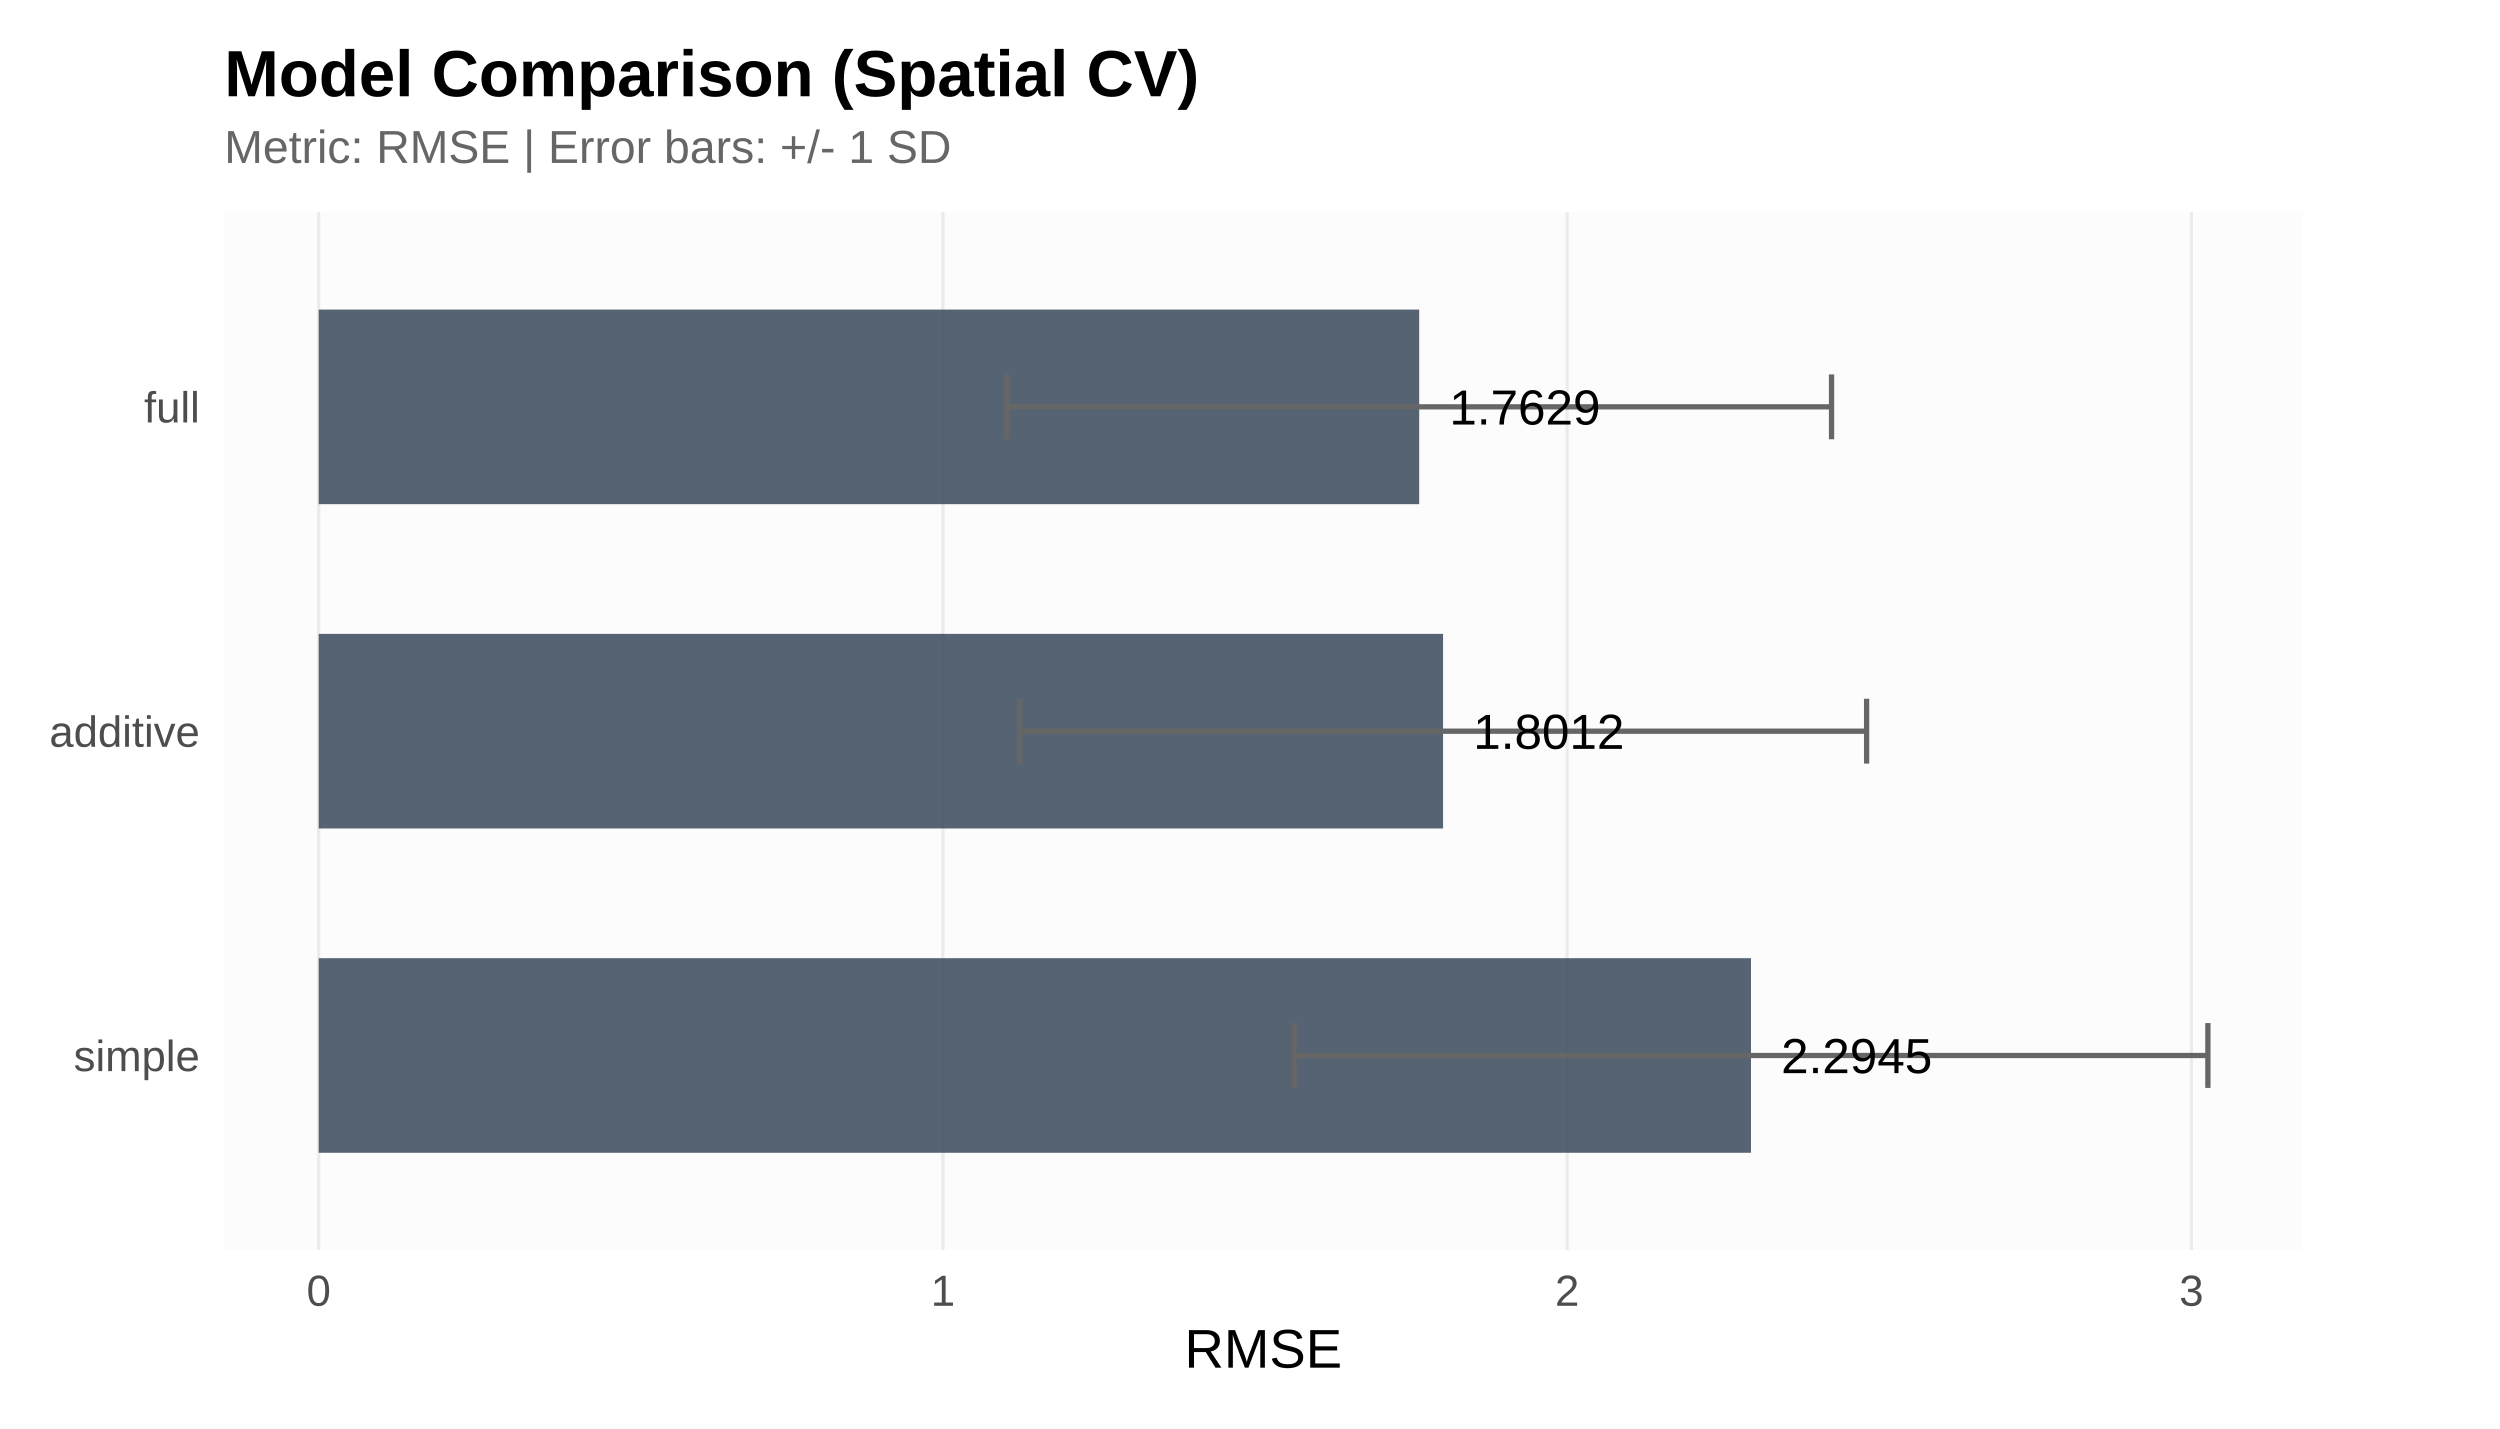
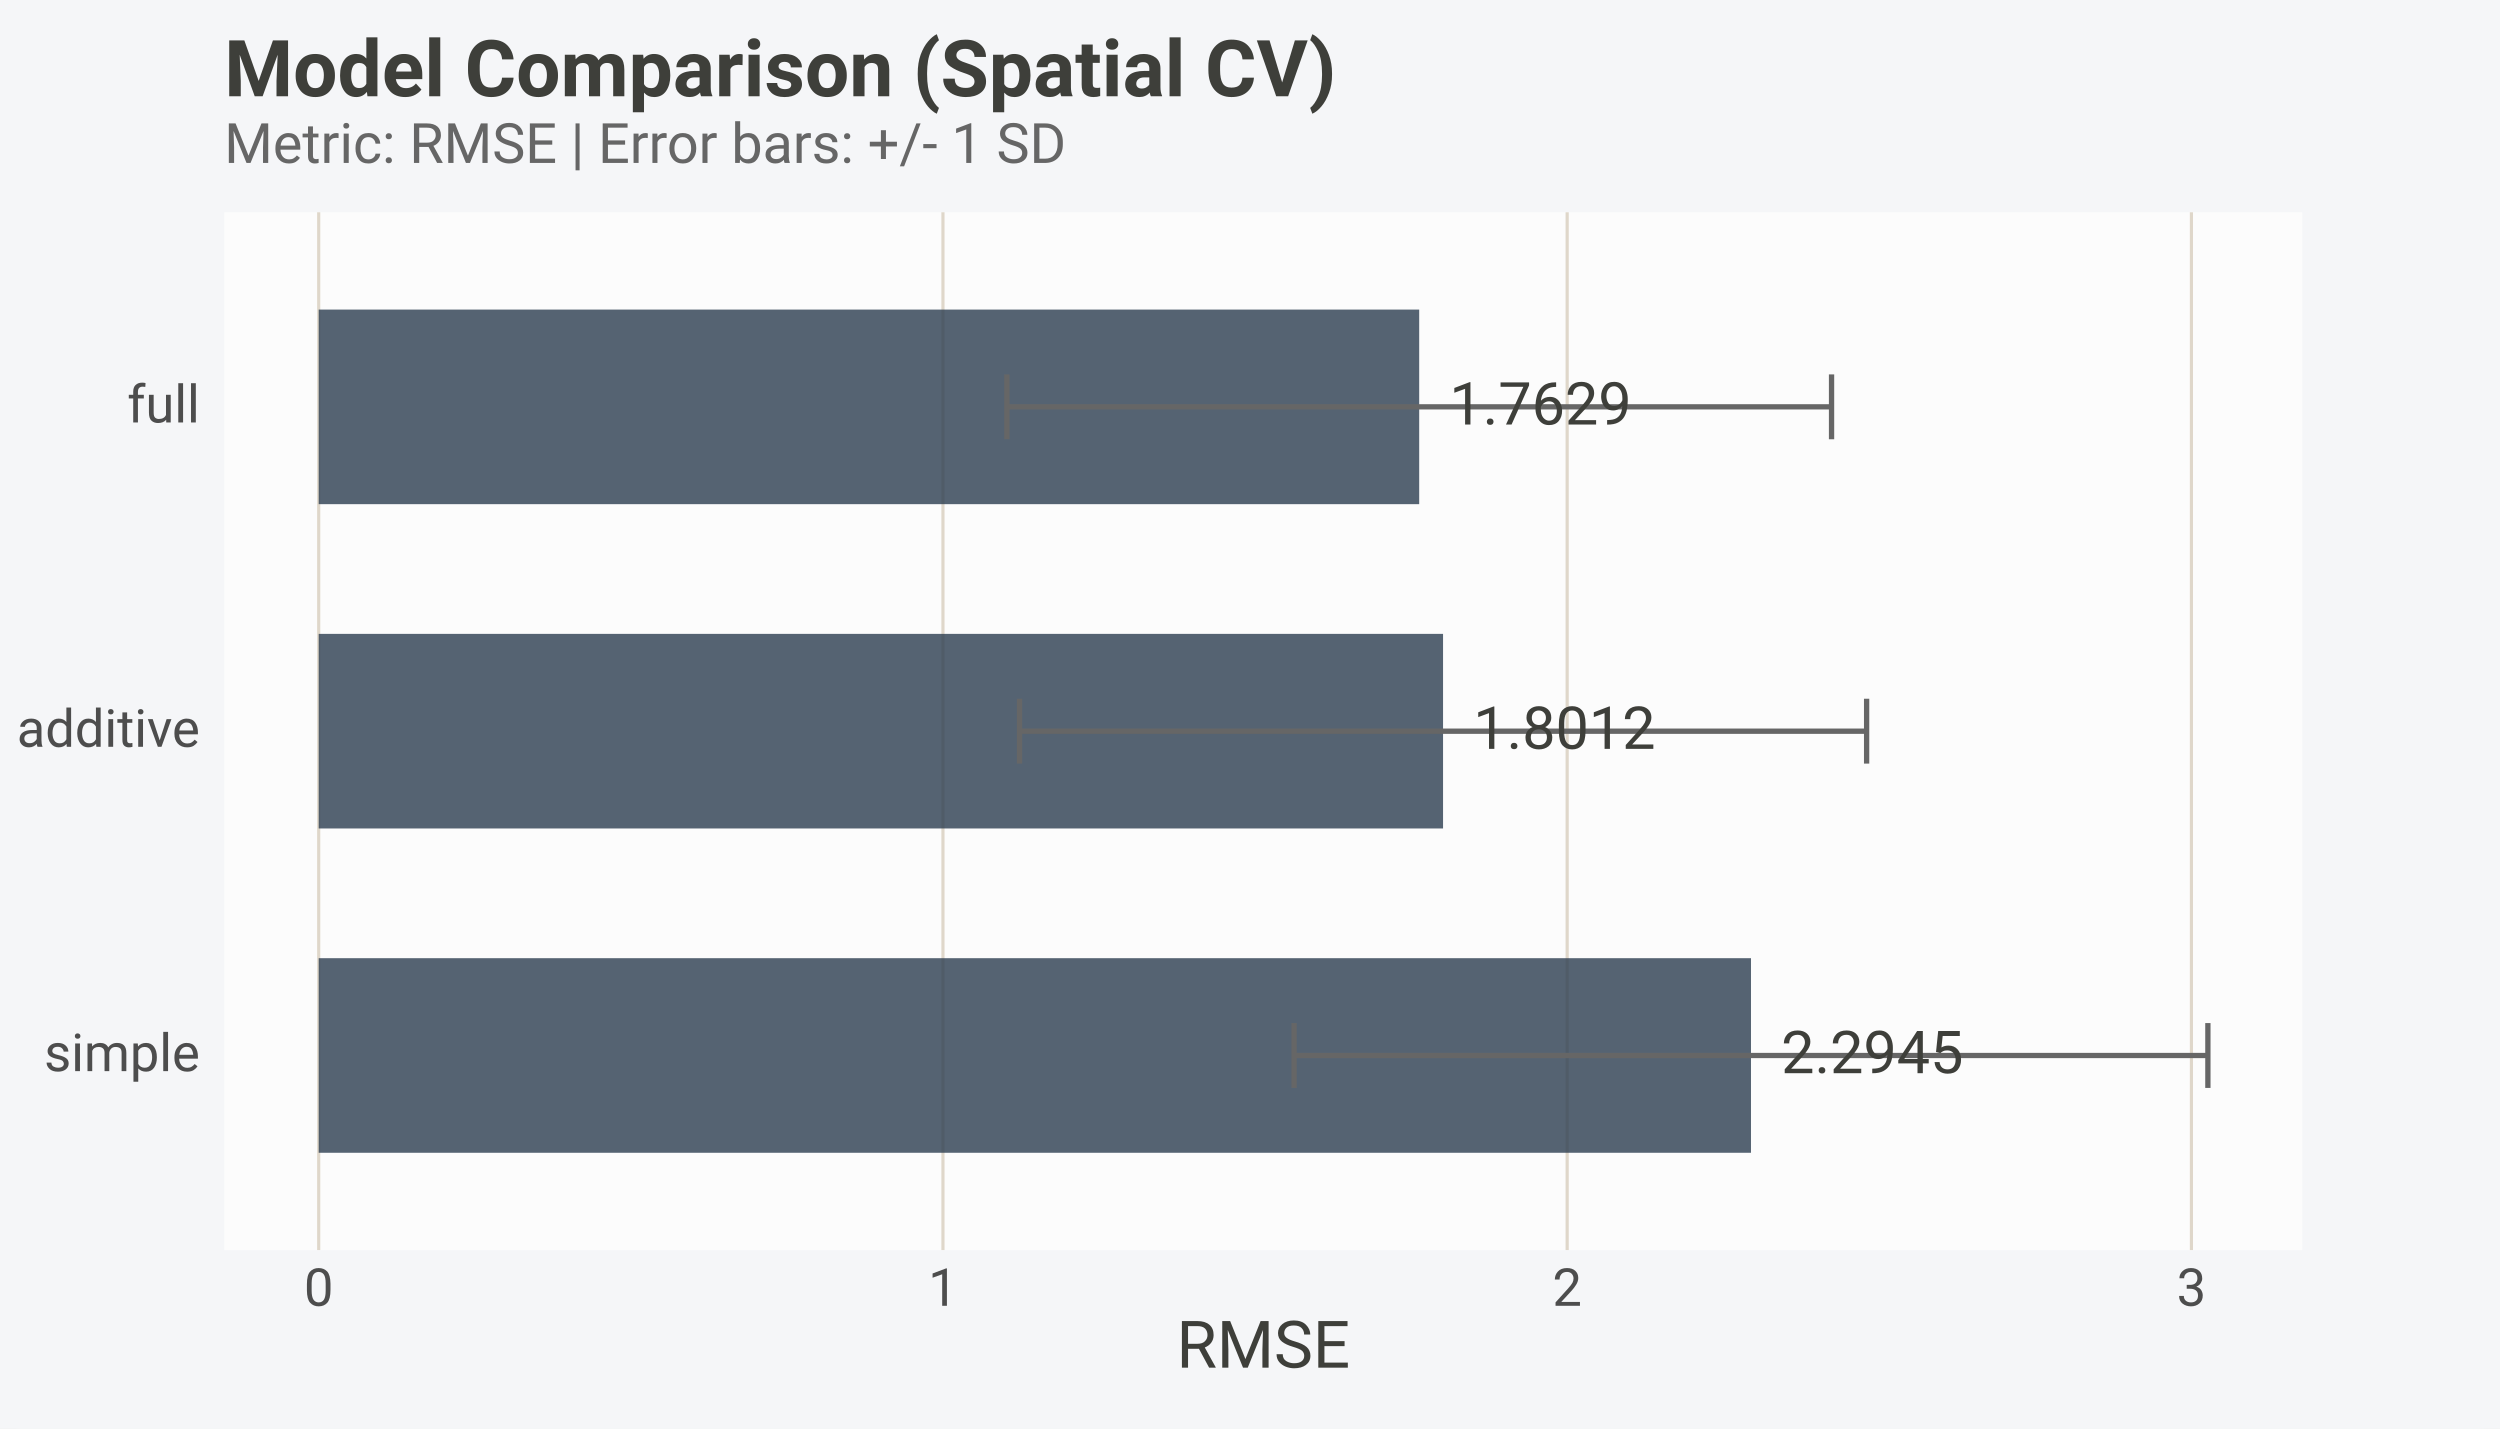
<svg xmlns="http://www.w3.org/2000/svg" width="504.00pt" height="288.00pt" viewBox="0 0 504.00 288.00">
  <g class="svglite">
    <defs>
      <style type="text/css">
-     .svglite line, .svglite polyline, .svglite polygon, .svglite path, .svglite rect, .svglite circle {
+     /* theme-aware-processed */
+     .svglite line, .svglite polyline, .svglite polygon, .svglite path, .svglite circle {
      fill: none;
-       stroke: #000000;
+       stroke: #3E3F3A;
+       stroke-linecap: round;
+       stroke-linejoin: round;
+       stroke-miterlimit: 10.00;
+     }
+     .svglite &gt; g &gt; rect {
+       fill: none;
+       stroke: #3E3F3A;
      stroke-linecap: round;
      stroke-linejoin: round;
      stroke-miterlimit: 10.00;
    }
    .svglite text {
      white-space: pre;
+       fill: #3E3F3A;
    }
    .svglite g.glyphgroup path {
      fill: inherit;
      stroke: none;
    }
  </style>
    </defs>
    <rect width="100%" height="100%" style="stroke: none; fill: #F5F6F8;" />
    <defs>
      <clipPath id="cpMC4wMHw1MDQuMDB8MC4wMHwyODguMDA=">
        <rect x="0.00" y="0.00" width="504.00" height="288.00" />
      </clipPath>
    </defs>
    <g clip-path="url(#cpMC4wMHw1MDQuMDB8MC4wMHwyODguMDA=)">
-       <rect x="0.00" y="0.00" width="504.00" height="288.00" style="stroke-width: 1.07; stroke: none; fill: #FFFFFF;" />
+       <rect rx="4" x="0.00" y="0.00" width="504.00" height="288.00" style="stroke-width: 1.07; stroke: none; fill: #F5F6F8;" />
      <rect x="45.21" y="42.79" width="418.94" height="209.23" style="stroke-width: 1.07; stroke: none; fill: #FCFCFC;" />
-       <polyline points="64.25,252.02 64.25,42.79 " style="stroke-width: 0.64; stroke: #EBEBEB; stroke-linecap: butt;" />
-       <polyline points="190.10,252.02 190.10,42.79 " style="stroke-width: 0.64; stroke: #EBEBEB; stroke-linecap: butt;" />
-       <polyline points="315.94,252.02 315.94,42.79 " style="stroke-width: 0.64; stroke: #EBEBEB; stroke-linecap: butt;" />
-       <polyline points="441.79,252.02 441.79,42.79 " style="stroke-width: 0.64; stroke: #EBEBEB; stroke-linecap: butt;" />
+       <polyline points="64.25,252.02 64.25,42.79 " style="stroke-width: 0.64; stroke: #DFD7CA; stroke-linecap: butt;" />
+       <polyline points="190.10,252.02 190.10,42.79 " style="stroke-width: 0.64; stroke: #DFD7CA; stroke-linecap: butt;" />
+       <polyline points="315.94,252.02 315.94,42.79 " style="stroke-width: 0.64; stroke: #DFD7CA; stroke-linecap: butt;" />
+       <polyline points="441.79,252.02 441.79,42.79 " style="stroke-width: 0.64; stroke: #DFD7CA; stroke-linecap: butt;" />
      <rect x="64.25" y="62.41" width="221.86" height="39.23" style="stroke-width: 1.07; stroke: none; stroke-linecap: butt; stroke-linejoin: miter; fill: #2C3E50; fill-opacity: 0.80;" />
      <rect x="64.25" y="127.79" width="226.67" height="39.23" style="stroke-width: 1.07; stroke: none; stroke-linecap: butt; stroke-linejoin: miter; fill: #2C3E50; fill-opacity: 0.80;" />
      <rect x="64.25" y="193.17" width="288.75" height="39.23" style="stroke-width: 1.07; stroke: none; stroke-linecap: butt; stroke-linejoin: miter; fill: #2C3E50; fill-opacity: 0.80;" />
      <polyline points="369.24,88.56 369.24,75.48 " style="stroke-width: 1.07; stroke: #666666; stroke-linecap: butt;" />
      <polyline points="369.24,82.02 202.98,82.02 " style="stroke-width: 1.07; stroke: #666666; stroke-linecap: butt;" />
      <polyline points="202.98,88.56 202.98,75.48 " style="stroke-width: 1.07; stroke: #666666; stroke-linecap: butt;" />
      <polyline points="376.31,153.94 376.31,140.87 " style="stroke-width: 1.07; stroke: #666666; stroke-linecap: butt;" />
      <polyline points="376.31,147.41 205.54,147.41 " style="stroke-width: 1.07; stroke: #666666; stroke-linecap: butt;" />
      <polyline points="205.54,153.94 205.54,140.87 " style="stroke-width: 1.07; stroke: #666666; stroke-linecap: butt;" />
      <polyline points="445.11,219.33 445.11,206.25 " style="stroke-width: 1.07; stroke: #666666; stroke-linecap: butt;" />
      <polyline points="445.11,212.79 260.89,212.79 " style="stroke-width: 1.07; stroke: #666666; stroke-linecap: butt;" />
      <polyline points="260.89,219.33 260.89,206.25 " style="stroke-width: 1.07; stroke: #666666; stroke-linecap: butt;" />
-       <text x="292.19" y="85.59" style="font-size: 9.96px; font-family: &quot;Arial&quot;;" textLength="30.42px" lengthAdjust="spacingAndGlyphs">1.7629</text>
-       <text x="297.01" y="150.97" style="font-size: 9.96px; font-family: &quot;Arial&quot;;" textLength="30.42px" lengthAdjust="spacingAndGlyphs">1.8012</text>
-       <text x="359.08" y="216.35" style="font-size: 9.96px; font-family: &quot;Arial&quot;;" textLength="30.42px" lengthAdjust="spacingAndGlyphs">2.2945</text>
-       <text x="40.28" y="215.94" text-anchor="end" style="font-size: 8.80px;fill: #4D4D4D; font-family: &quot;Arial&quot;;" textLength="25.42px" lengthAdjust="spacingAndGlyphs">simple</text>
-       <text x="40.28" y="150.56" text-anchor="end" style="font-size: 8.80px;fill: #4D4D4D; font-family: &quot;Arial&quot;;" textLength="30.31px" lengthAdjust="spacingAndGlyphs">additive</text>
-       <text x="40.28" y="85.17" text-anchor="end" style="font-size: 8.80px;fill: #4D4D4D; font-family: &quot;Arial&quot;;" textLength="11.23px" lengthAdjust="spacingAndGlyphs">full</text>
-       <text x="64.25" y="263.25" text-anchor="middle" style="font-size: 8.80px;fill: #4D4D4D; font-family: &quot;Arial&quot;;" textLength="4.89px" lengthAdjust="spacingAndGlyphs">0</text>
-       <text x="190.10" y="263.25" text-anchor="middle" style="font-size: 8.80px;fill: #4D4D4D; font-family: &quot;Arial&quot;;" textLength="4.89px" lengthAdjust="spacingAndGlyphs">1</text>
-       <text x="315.94" y="263.25" text-anchor="middle" style="font-size: 8.80px;fill: #4D4D4D; font-family: &quot;Arial&quot;;" textLength="4.89px" lengthAdjust="spacingAndGlyphs">2</text>
-       <text x="441.79" y="263.25" text-anchor="middle" style="font-size: 8.80px;fill: #4D4D4D; font-family: &quot;Arial&quot;;" textLength="4.89px" lengthAdjust="spacingAndGlyphs">3</text>
-       <text x="254.68" y="275.72" text-anchor="middle" style="font-size: 11.00px; font-family: &quot;Arial&quot;;" textLength="31.78px" lengthAdjust="spacingAndGlyphs">RMSE</text>
-       <text x="45.21" y="32.85" style="font-size: 9.35px;fill: #666666; font-family: &quot;Arial&quot;;" textLength="146.50px" lengthAdjust="spacingAndGlyphs">Metric: RMSE | Error bars: +/- 1 SD</text>
-       <text x="45.21" y="19.41" style="font-size: 13.20px; font-weight: bold; font-family: &quot;Arial&quot;;" textLength="196.33px" lengthAdjust="spacingAndGlyphs">Model Comparison (Spatial CV)</text>
+       <text class="preserve-color" x="292.19" y="85.59" style="font-size: 0.996em; font-family: &quot;Roboto&quot;, -apple-system, BlinkMacSystemFont, &quot;Segoe UI&quot;, system-ui, sans-serif;">1.7629</text>
+       <text class="preserve-color" x="297.01" y="150.97" style="font-size: 0.996em; font-family: &quot;Roboto&quot;, -apple-system, BlinkMacSystemFont, &quot;Segoe UI&quot;, system-ui, sans-serif;">1.8012</text>
+       <text class="preserve-color" x="359.08" y="216.35" style="font-size: 0.996em; font-family: &quot;Roboto&quot;, -apple-system, BlinkMacSystemFont, &quot;Segoe UI&quot;, system-ui, sans-serif;">2.2945</text>
+       <text x="40.28" y="215.94" text-anchor="end" style="font-size: 0.88em;fill: #4D4D4D; font-family: &quot;Roboto&quot;, -apple-system, BlinkMacSystemFont, &quot;Segoe UI&quot;, system-ui, sans-serif;">simple</text>
+       <text x="40.28" y="150.56" text-anchor="end" style="font-size: 0.88em;fill: #4D4D4D; font-family: &quot;Roboto&quot;, -apple-system, BlinkMacSystemFont, &quot;Segoe UI&quot;, system-ui, sans-serif;">additive</text>
+       <text x="40.28" y="85.17" text-anchor="end" style="font-size: 0.88em;fill: #4D4D4D; font-family: &quot;Roboto&quot;, -apple-system, BlinkMacSystemFont, &quot;Segoe UI&quot;, system-ui, sans-serif;">full</text>
+       <text x="64.25" y="263.25" text-anchor="middle" style="font-size: 0.88em;fill: #4D4D4D; font-family: &quot;Roboto&quot;, -apple-system, BlinkMacSystemFont, &quot;Segoe UI&quot;, system-ui, sans-serif;">0</text>
+       <text x="190.10" y="263.25" text-anchor="middle" style="font-size: 0.88em;fill: #4D4D4D; font-family: &quot;Roboto&quot;, -apple-system, BlinkMacSystemFont, &quot;Segoe UI&quot;, system-ui, sans-serif;">1</text>
+       <text x="315.94" y="263.25" text-anchor="middle" style="font-size: 0.88em;fill: #4D4D4D; font-family: &quot;Roboto&quot;, -apple-system, BlinkMacSystemFont, &quot;Segoe UI&quot;, system-ui, sans-serif;">2</text>
+       <text x="441.79" y="263.25" text-anchor="middle" style="font-size: 0.88em;fill: #4D4D4D; font-family: &quot;Roboto&quot;, -apple-system, BlinkMacSystemFont, &quot;Segoe UI&quot;, system-ui, sans-serif;">3</text>
+       <text x="254.68" y="275.72" text-anchor="middle" style="font-size: 1.1em; font-family: &quot;Roboto&quot;, -apple-system, BlinkMacSystemFont, &quot;Segoe UI&quot;, system-ui, sans-serif;">RMSE</text>
+       <text x="45.21" y="32.85" style="font-size: 0.935em;fill: #666666; font-family: &quot;Roboto&quot;, -apple-system, BlinkMacSystemFont, &quot;Segoe UI&quot;, system-ui, sans-serif;">Metric: RMSE | Error bars: +/- 1 SD</text>
+       <text x="45.21" y="19.41" style="font-size: 1.32em; font-weight: bold; font-family: &quot;Roboto&quot;, -apple-system, BlinkMacSystemFont, &quot;Segoe UI&quot;, system-ui, sans-serif;">Model Comparison (Spatial CV)</text>
    </g>
  </g>
</svg>
